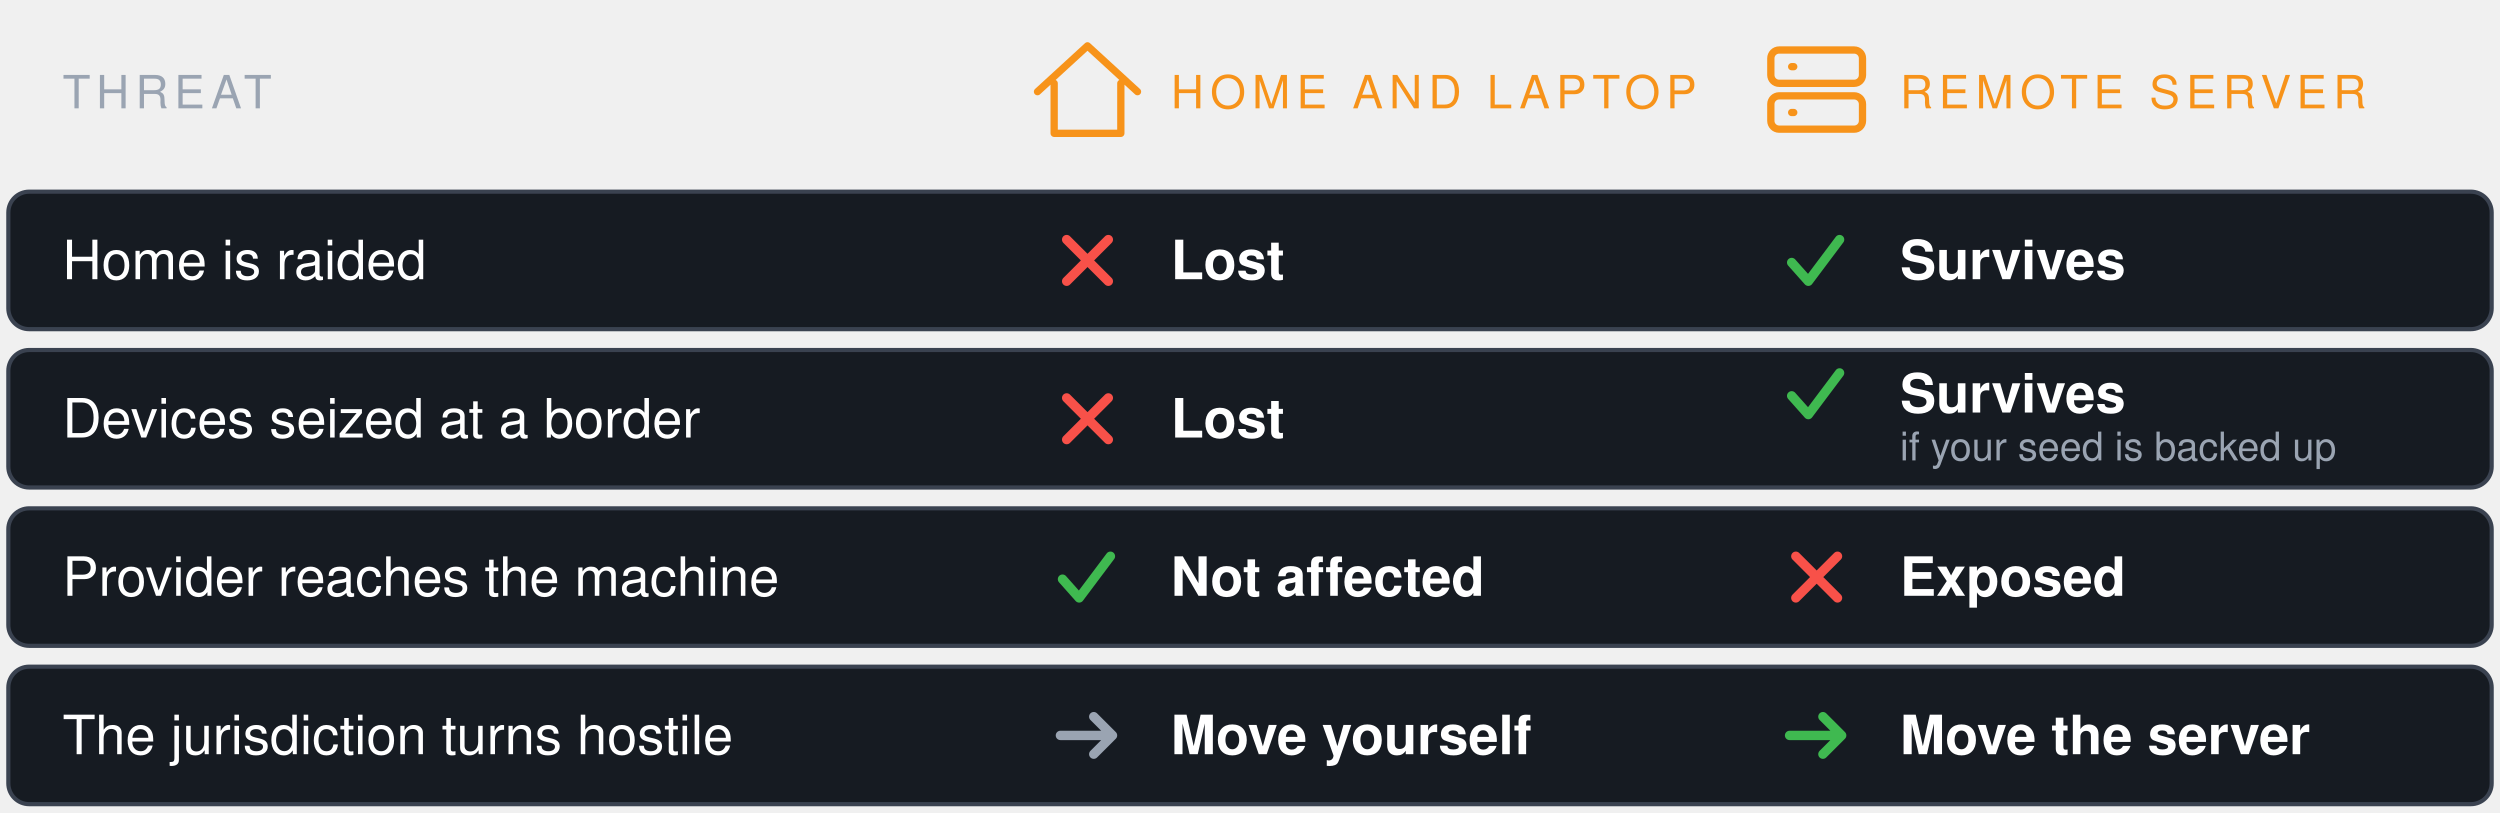
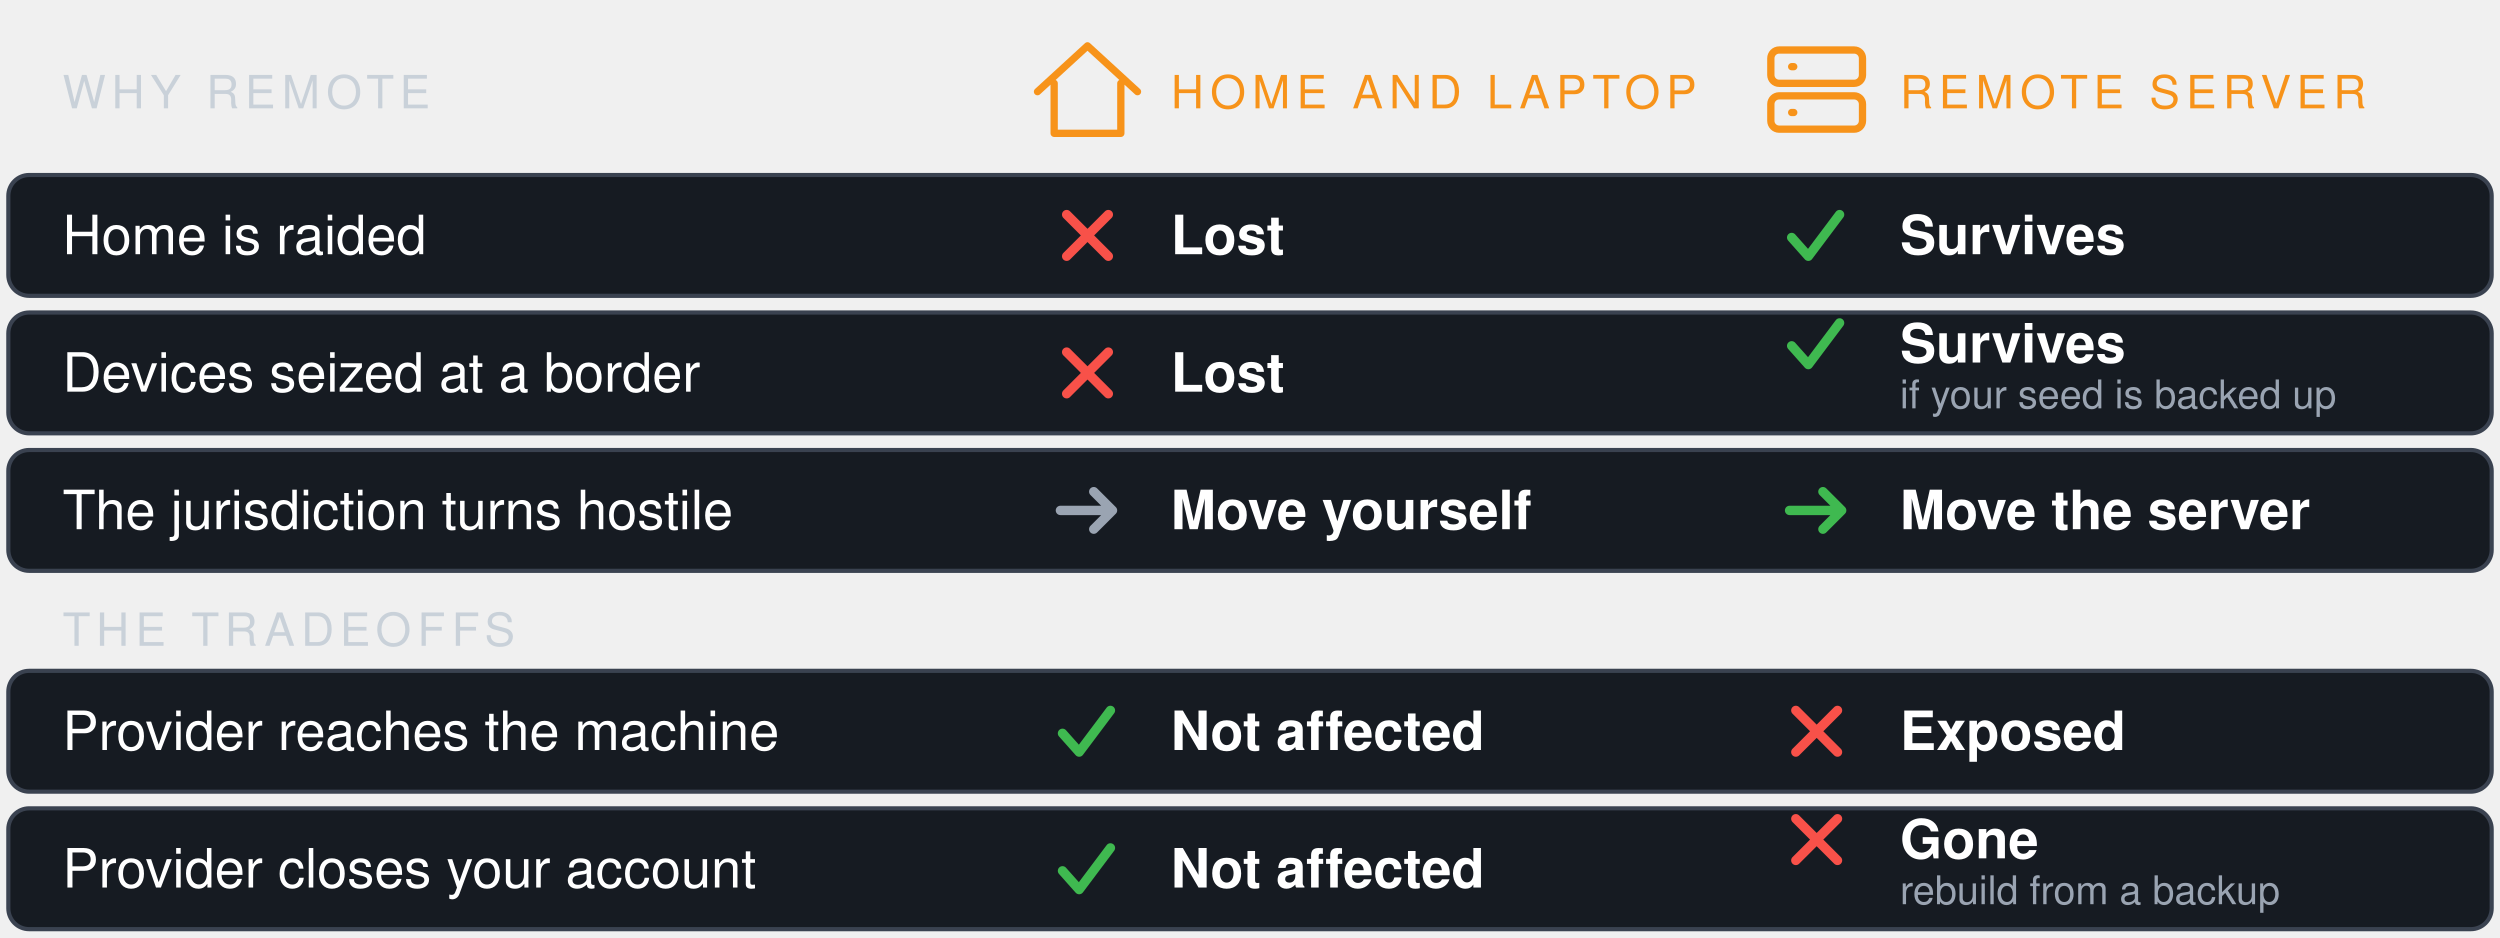
- <svg xmlns="http://www.w3.org/2000/svg" viewBox="0 0 1200 390" font-family="Helvetica, Arial, sans-serif">
+ <svg xmlns="http://www.w3.org/2000/svg" viewBox="0 0 1200 450" font-family="Helvetica, Arial, sans-serif">
  <g fill="none" stroke="#f7931a" stroke-width="3.5" stroke-linecap="round" stroke-linejoin="round">
    <path d="M498 44 L522 22 L546 44 M506 40 V64 H538 V40" />
    <rect x="850" y="24" width="44" height="16" rx="4" />
    <rect x="850" y="46" width="44" height="16" rx="4" />
    <path d="M860 32 h1 M860 54 h1" />
  </g>
  <g font-size="22" letter-spacing="3" fill="#f7931a">
-     <text x="30" y="52" fill="#9aa4b2">THREAT</text>
    <text x="562" y="52">HOME AND LAPTOP</text>
    <text x="912" y="52">REMOTE SERVER</text>
  </g>
-   <rect x="4" y="92" width="1192" height="66" rx="10" fill="#161b22" stroke="#3a4250" stroke-width="2" />
-   <text x="30" y="134" font-size="26" fill="#ffffff">Home is raided</text>
+   <text x="30" y="52" font-size="22" letter-spacing="3" fill="#c9d1d9">WHY REMOTE</text>
+   <rect x="4" y="84" width="1192" height="58" rx="10" fill="#161b22" stroke="#3a4250" stroke-width="2" />
+   <text x="30" y="122" font-size="26" fill="#ffffff">Home is raided</text>
  <g fill="none" stroke-width="4.5" stroke-linecap="round" stroke-linejoin="round">
-     <path d="M512 115 l20 20 M532 115 l-20 20" stroke="#f85149" />
+     <path d="M512 103 l20 20 M532 103 l-20 20" stroke="#f85149" />
  </g>
-   <text x="562" y="134" font-size="26" font-weight="bold" fill="#ffffff">Lost</text>
+   <text x="562" y="122" font-size="26" font-weight="bold" fill="#ffffff">Lost</text>
  <g fill="none" stroke-width="4.5" stroke-linecap="round" stroke-linejoin="round">
-     <path d="M860 126 l8 9 l15 -20" stroke="#3fb950" />
+     <path d="M860 114 l8 9 l15 -20" stroke="#3fb950" />
  </g>
-   <text x="912" y="134" font-size="26" font-weight="bold" fill="#ffffff">Survives</text>
-   <rect x="4" y="168" width="1192" height="66" rx="10" fill="#161b22" stroke="#3a4250" stroke-width="2" />
-   <text x="30" y="210" font-size="26" fill="#ffffff">Devices seized at a border</text>
+   <text x="912" y="122" font-size="26" font-weight="bold" fill="#ffffff">Survives</text>
+   <rect x="4" y="150" width="1192" height="58" rx="10" fill="#161b22" stroke="#3a4250" stroke-width="2" />
+   <text x="30" y="188" font-size="26" fill="#ffffff">Devices seized at a border</text>
  <g fill="none" stroke-width="4.5" stroke-linecap="round" stroke-linejoin="round">
-     <path d="M512 191 l20 20 M532 191 l-20 20" stroke="#f85149" />
+     <path d="M512 169 l20 20 M532 169 l-20 20" stroke="#f85149" />
  </g>
-   <text x="562" y="210" font-size="26" font-weight="bold" fill="#ffffff">Lost</text>
+   <text x="562" y="188" font-size="26" font-weight="bold" fill="#ffffff">Lost</text>
  <g fill="none" stroke-width="4.5" stroke-linecap="round" stroke-linejoin="round">
-     <path d="M860 190 l8 9 l15 -20" stroke="#3fb950" />
+     <path d="M860 166 l8 9 l15 -20" stroke="#3fb950" />
  </g>
-   <text x="912" y="198" font-size="26" font-weight="bold" fill="#ffffff">Survives</text>
-   <text x="912" y="221" font-size="19" fill="#9aa4b2">if your seed is backed up</text>
-   <rect x="4" y="244" width="1192" height="66" rx="10" fill="#161b22" stroke="#3a4250" stroke-width="2" />
-   <text x="30" y="286" font-size="26" fill="#ffffff">Provider reaches the machine</text>
+   <text x="912" y="174" font-size="26" font-weight="bold" fill="#ffffff">Survives</text>
+   <text x="912" y="196" font-size="19" fill="#9aa4b2">if your seed is backed up</text>
+   <rect x="4" y="216" width="1192" height="58" rx="10" fill="#161b22" stroke="#3a4250" stroke-width="2" />
+   <text x="30" y="254" font-size="26" fill="#ffffff">The jurisdiction turns hostile</text>
  <g fill="none" stroke-width="4.5" stroke-linecap="round" stroke-linejoin="round">
-     <path d="M510 278 l8 9 l15 -20" stroke="#3fb950" />
+     <path d="M509 245 H534 M525 236 L534 245 L525 254" stroke="#9aa4b2" />
  </g>
-   <text x="562" y="286" font-size="26" font-weight="bold" fill="#ffffff">Not affected</text>
+   <text x="562" y="254" font-size="26" font-weight="bold" fill="#ffffff">Move yourself</text>
  <g fill="none" stroke-width="4.5" stroke-linecap="round" stroke-linejoin="round">
-     <path d="M862 267 l20 20 M882 267 l-20 20" stroke="#f85149" />
+     <path d="M859 245 H884 M875 236 L884 245 L875 254" stroke="#3fb950" />
  </g>
-   <text x="912" y="286" font-size="26" font-weight="bold" fill="#ffffff">Exposed</text>
-   <rect x="4" y="320" width="1192" height="66" rx="10" fill="#161b22" stroke="#3a4250" stroke-width="2" />
-   <text x="30" y="362" font-size="26" fill="#ffffff">The jurisdiction turns hostile</text>
+   <text x="912" y="254" font-size="26" font-weight="bold" fill="#ffffff">Move the server</text>
+   <text x="30" y="310" font-size="22" letter-spacing="3" fill="#c9d1d9">THE TRADEOFFS</text>
+   <rect x="4" y="322" width="1192" height="58" rx="10" fill="#161b22" stroke="#3a4250" stroke-width="2" />
+   <text x="30" y="360" font-size="26" fill="#ffffff">Provider reaches the machine</text>
  <g fill="none" stroke-width="4.5" stroke-linecap="round" stroke-linejoin="round">
-     <path d="M509 353 H534 M525 344 L534 353 L525 362" stroke="#9aa4b2" />
+     <path d="M510 352 l8 9 l15 -20" stroke="#3fb950" />
  </g>
-   <text x="562" y="362" font-size="26" font-weight="bold" fill="#ffffff">Move yourself</text>
+   <text x="562" y="360" font-size="26" font-weight="bold" fill="#ffffff">Not affected</text>
  <g fill="none" stroke-width="4.5" stroke-linecap="round" stroke-linejoin="round">
-     <path d="M859 353 H884 M875 344 L884 353 L875 362" stroke="#3fb950" />
+     <path d="M862 341 l20 20 M882 341 l-20 20" stroke="#f85149" />
  </g>
-   <text x="912" y="362" font-size="26" font-weight="bold" fill="#ffffff">Move the server</text>
+   <text x="912" y="360" font-size="26" font-weight="bold" fill="#ffffff">Exposed</text>
+   <rect x="4" y="388" width="1192" height="58" rx="10" fill="#161b22" stroke="#3a4250" stroke-width="2" />
+   <text x="30" y="426" font-size="26" fill="#ffffff">Provider closes your account</text>
+   <g fill="none" stroke-width="4.5" stroke-linecap="round" stroke-linejoin="round">
+     <path d="M510 418 l8 9 l15 -20" stroke="#3fb950" />
+   </g>
+   <text x="562" y="426" font-size="26" font-weight="bold" fill="#ffffff">Not affected</text>
+   <g fill="none" stroke-width="4.5" stroke-linecap="round" stroke-linejoin="round">
+     <path d="M862 393 l20 20 M882 393 l-20 20" stroke="#f85149" />
+   </g>
+   <text x="912" y="412" font-size="26" font-weight="bold" fill="#ffffff">Gone</text>
+   <text x="912" y="434" font-size="19" fill="#9aa4b2">rebuild from a backup</text>
</svg>
